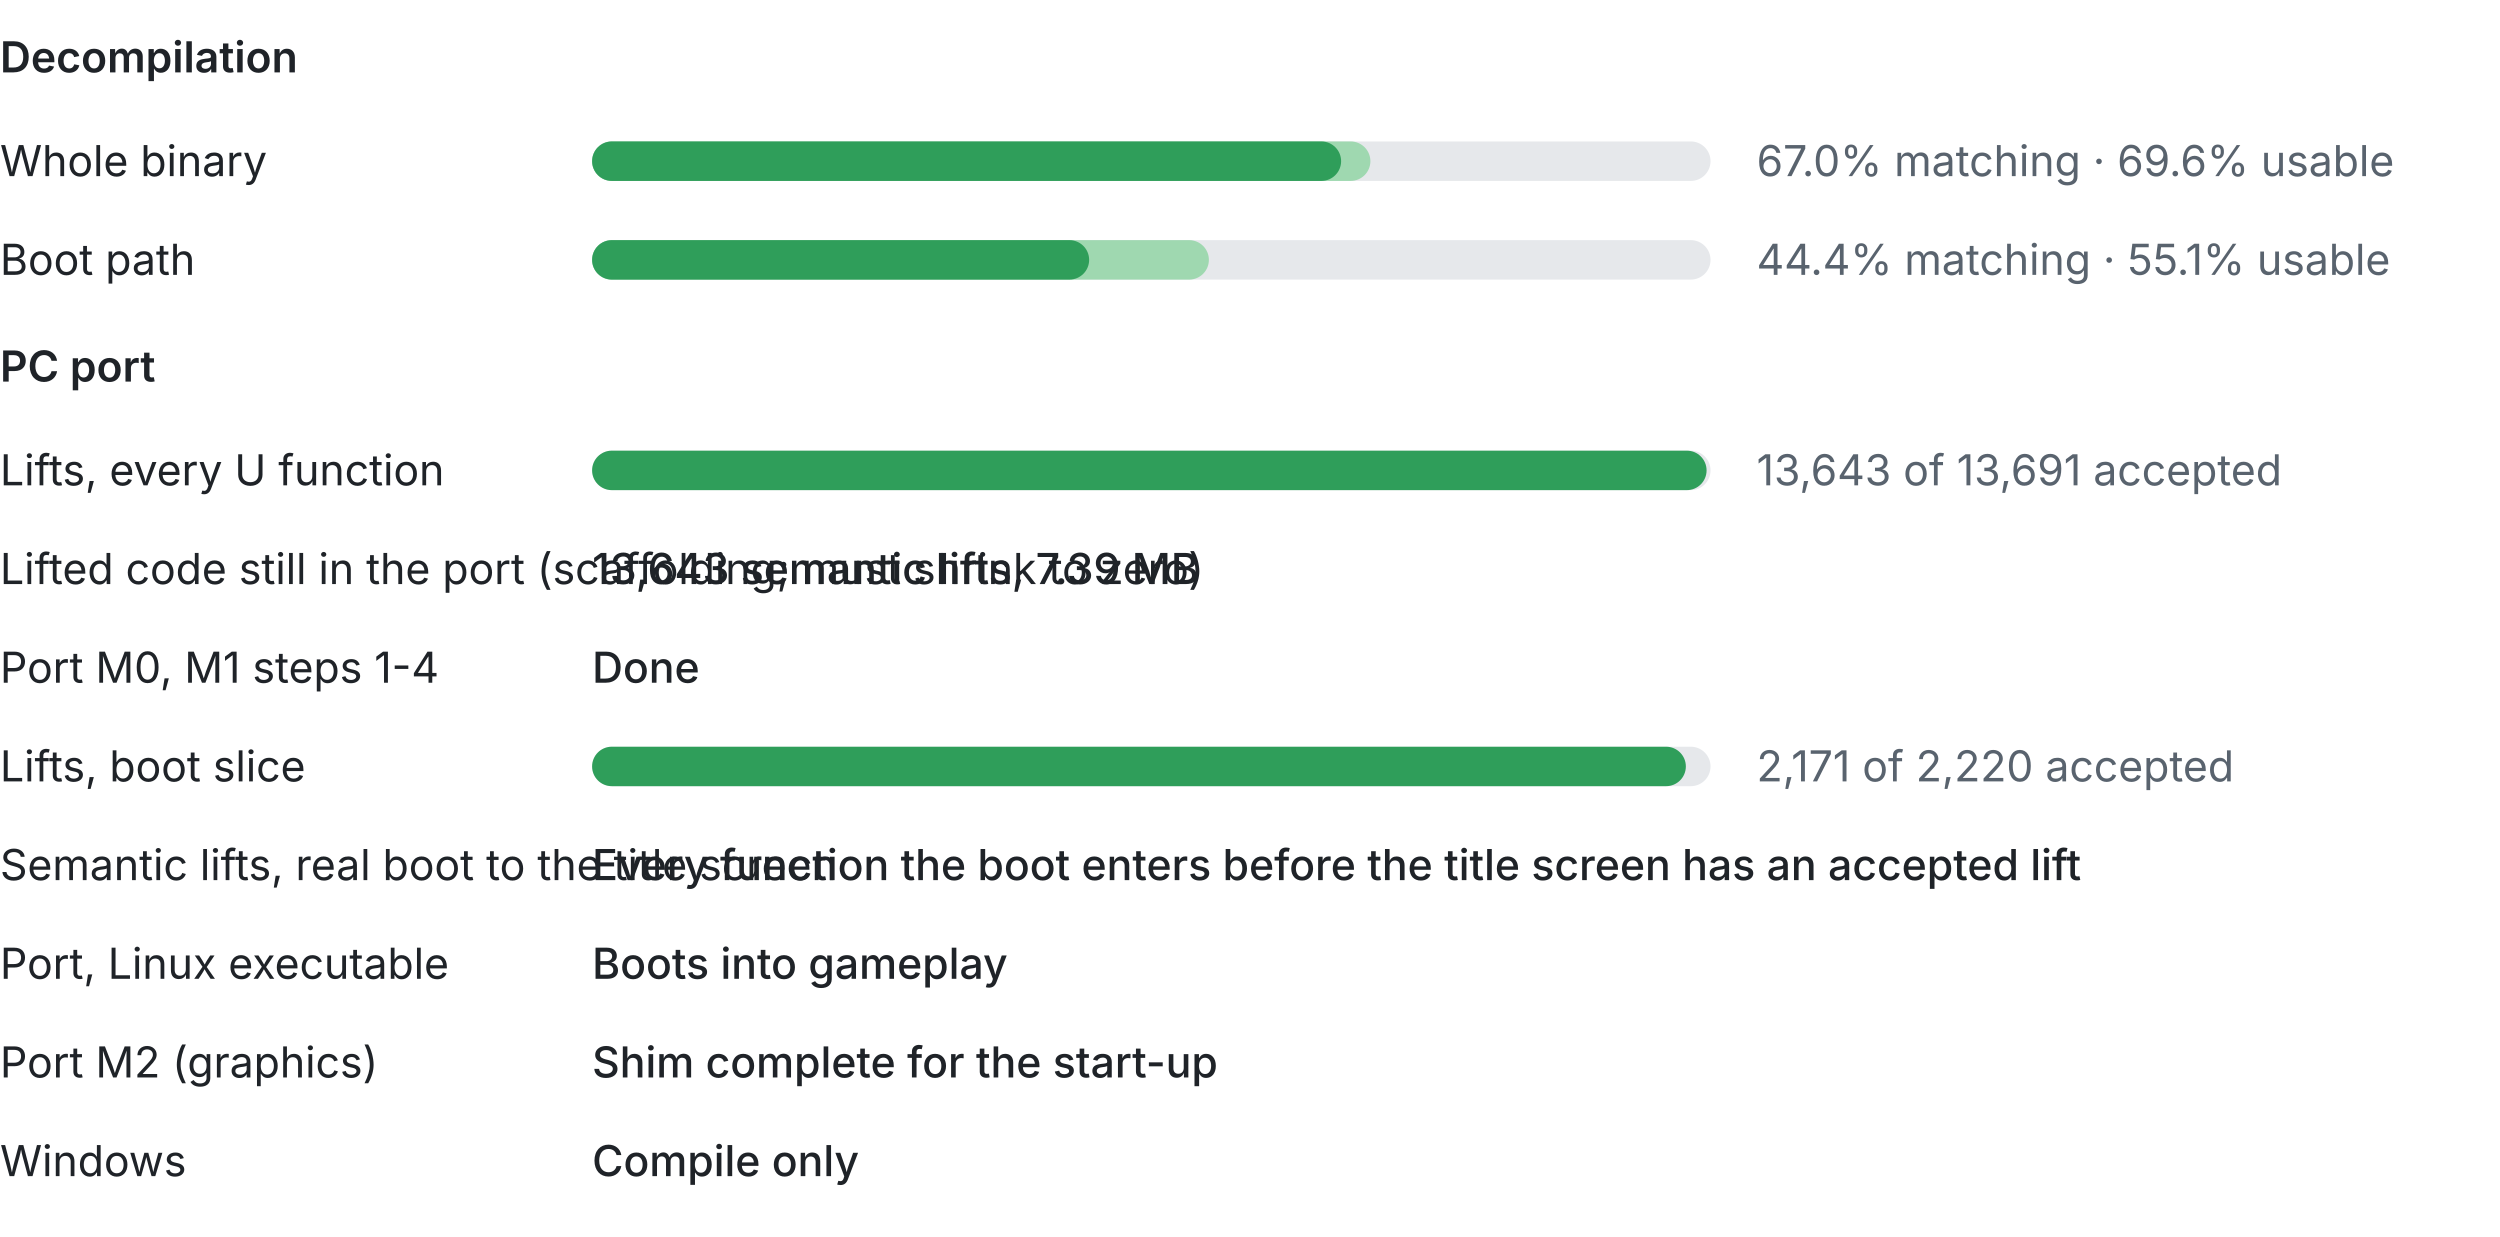
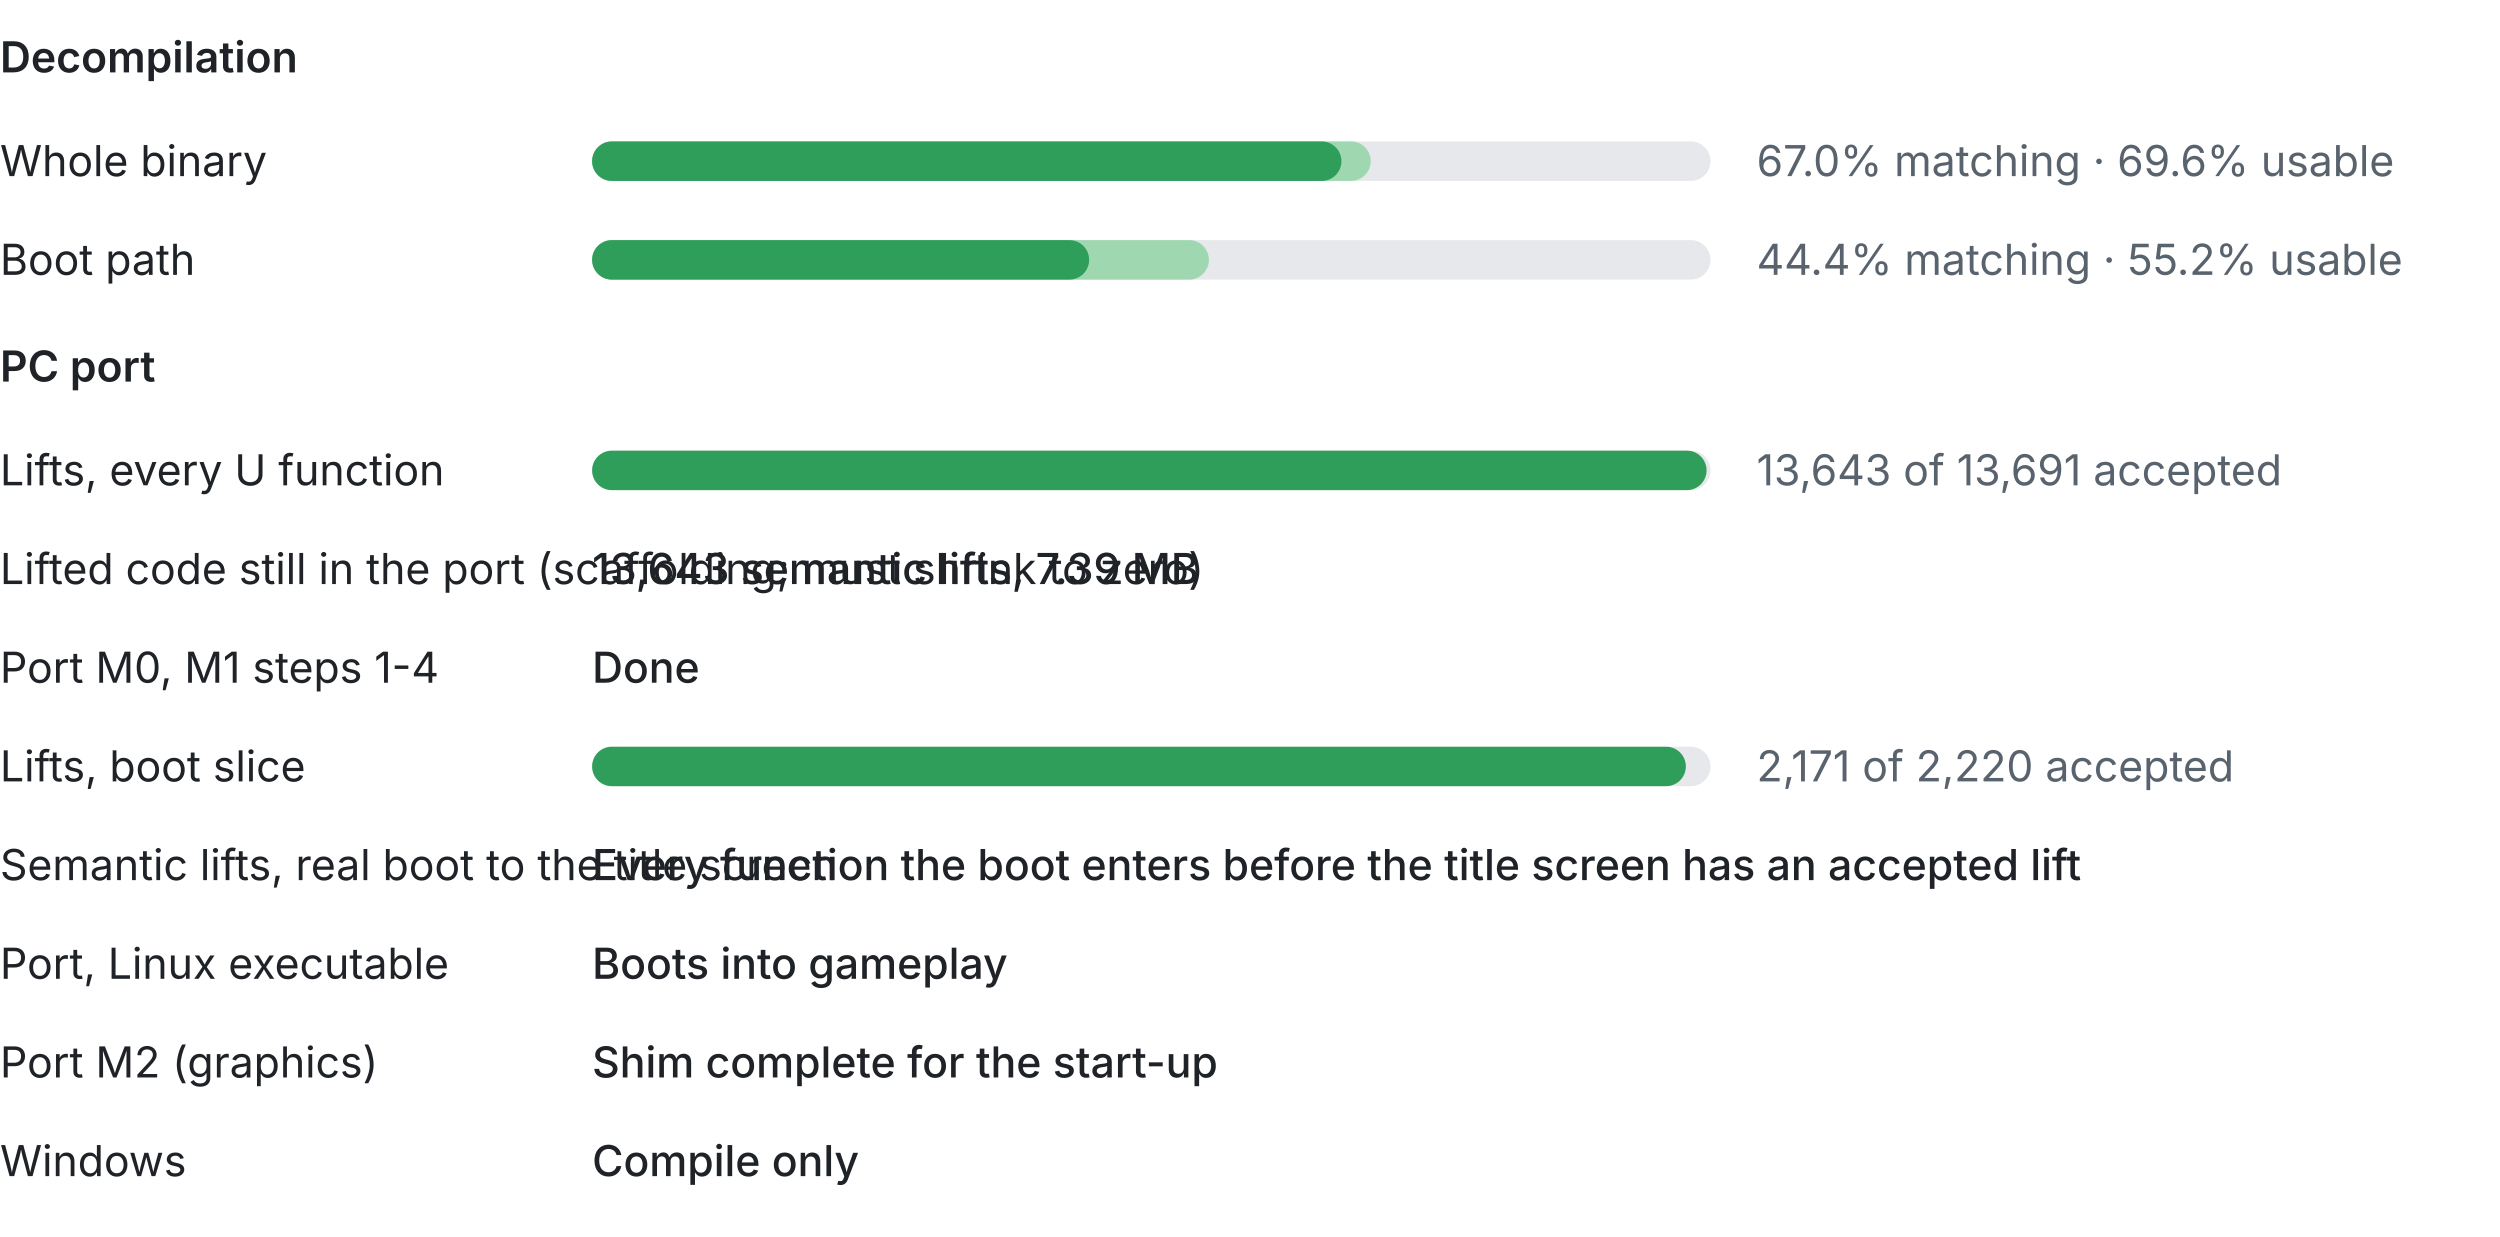
<svg xmlns="http://www.w3.org/2000/svg" width="760" height="376" viewBox="0 0 760 376" role="img">
  <style>.h{font:600 13px system-ui,-apple-system,'Segoe UI',sans-serif;fill:#1f2328}.l,.n,.s{font:13px system-ui,-apple-system,'Segoe UI',sans-serif;fill:#1f2328}.n{fill:#59636e}.s{fill:#1f2328;font-weight:500}.t{fill:#e6e8eb}.m{fill:#9fd8b0}.o{fill:#2f9e5a}@media (prefers-color-scheme:dark){.h,.l,.s{fill:#e6edf3}.n{fill:#9198a1}.t{fill:#2b3138}.m{fill:#2c6e45}.o{fill:#4cc27a}}</style>
  <text class="h" x="0" y="22">Decompilation</text>
  <text class="l" x="0" y="49" dy="0.35em">Whole binary</text>
  <rect class="t" x="180" y="43" width="340" height="12" rx="6" />
-   <rect class="m" x="180" y="43" width="236.6" height="12" rx="6" />
-   <rect class="o" x="180" y="43" width="227.7" height="12" rx="6" />
+   <rect class="m" x="180" y="43" width="236.7" height="12" rx="6" />
+   <rect class="o" x="180" y="43" width="227.8" height="12" rx="6" />
  <text class="n" x="534" y="49" dy="0.35em">67.0% matching · 69.6% usable</text>
  <text class="l" x="0" y="79" dy="0.35em">Boot path</text>
  <rect class="t" x="180" y="73" width="340" height="12" rx="6" />
  <rect class="m" x="180" y="73" width="187.5" height="12" rx="6" />
  <rect class="o" x="180" y="73" width="151.1" height="12" rx="6" />
-   <text class="n" x="534" y="79" dy="0.35em">44.4% matching · 55.1% usable</text>
+   <text class="n" x="534" y="79" dy="0.35em">44.4% matching · 55.2% usable</text>
  <text class="h" x="0" y="116">PC port</text>
  <text class="l" x="0" y="143" dy="0.35em">Lifts, every U function</text>
  <rect class="t" x="180" y="137" width="340" height="12" rx="6" />
  <rect class="o" x="180" y="137" width="338.8" height="12" rx="6" />
  <text class="n" x="534" y="143" dy="0.35em">13,643 of 13,691 accepted</text>
  <text class="l" x="0" y="173" dy="0.35em">Lifted code still in the port (scaffolding; must shrink to zero)</text>
  <text class="s" x="180" y="173" dy="0.35em">13,643 semantic lifts, 7.39 MB</text>
  <text class="l" x="0" y="203" dy="0.35em">Port M0, M1 steps 1-4</text>
  <text class="s" x="180" y="203" dy="0.35em">Done</text>
  <text class="l" x="0" y="233" dy="0.35em">Lifts, boot slice</text>
  <rect class="t" x="180" y="227" width="340" height="12" rx="6" />
  <rect class="o" x="180" y="227" width="332.5" height="12" rx="6" />
  <text class="n" x="534" y="233" dy="0.35em">2,171 of 2,220 accepted</text>
  <text class="l" x="0" y="263" dy="0.35em">Semantic lifts, real boot to the title screen</text>
  <text class="s" x="180" y="263" dy="0.35em">Every function the boot enters before the title screen has an accepted lift</text>
  <text class="l" x="0" y="293" dy="0.35em">Port, Linux executable</text>
  <text class="s" x="180" y="293" dy="0.35em">Boots into gameplay</text>
  <text class="l" x="0" y="323" dy="0.35em">Port M2 (graphics)</text>
  <text class="s" x="180" y="323" dy="0.35em">Shim complete for the start-up</text>
  <text class="l" x="0" y="353" dy="0.35em">Windows</text>
  <text class="s" x="180" y="353" dy="0.35em">Compile only</text>
</svg>
